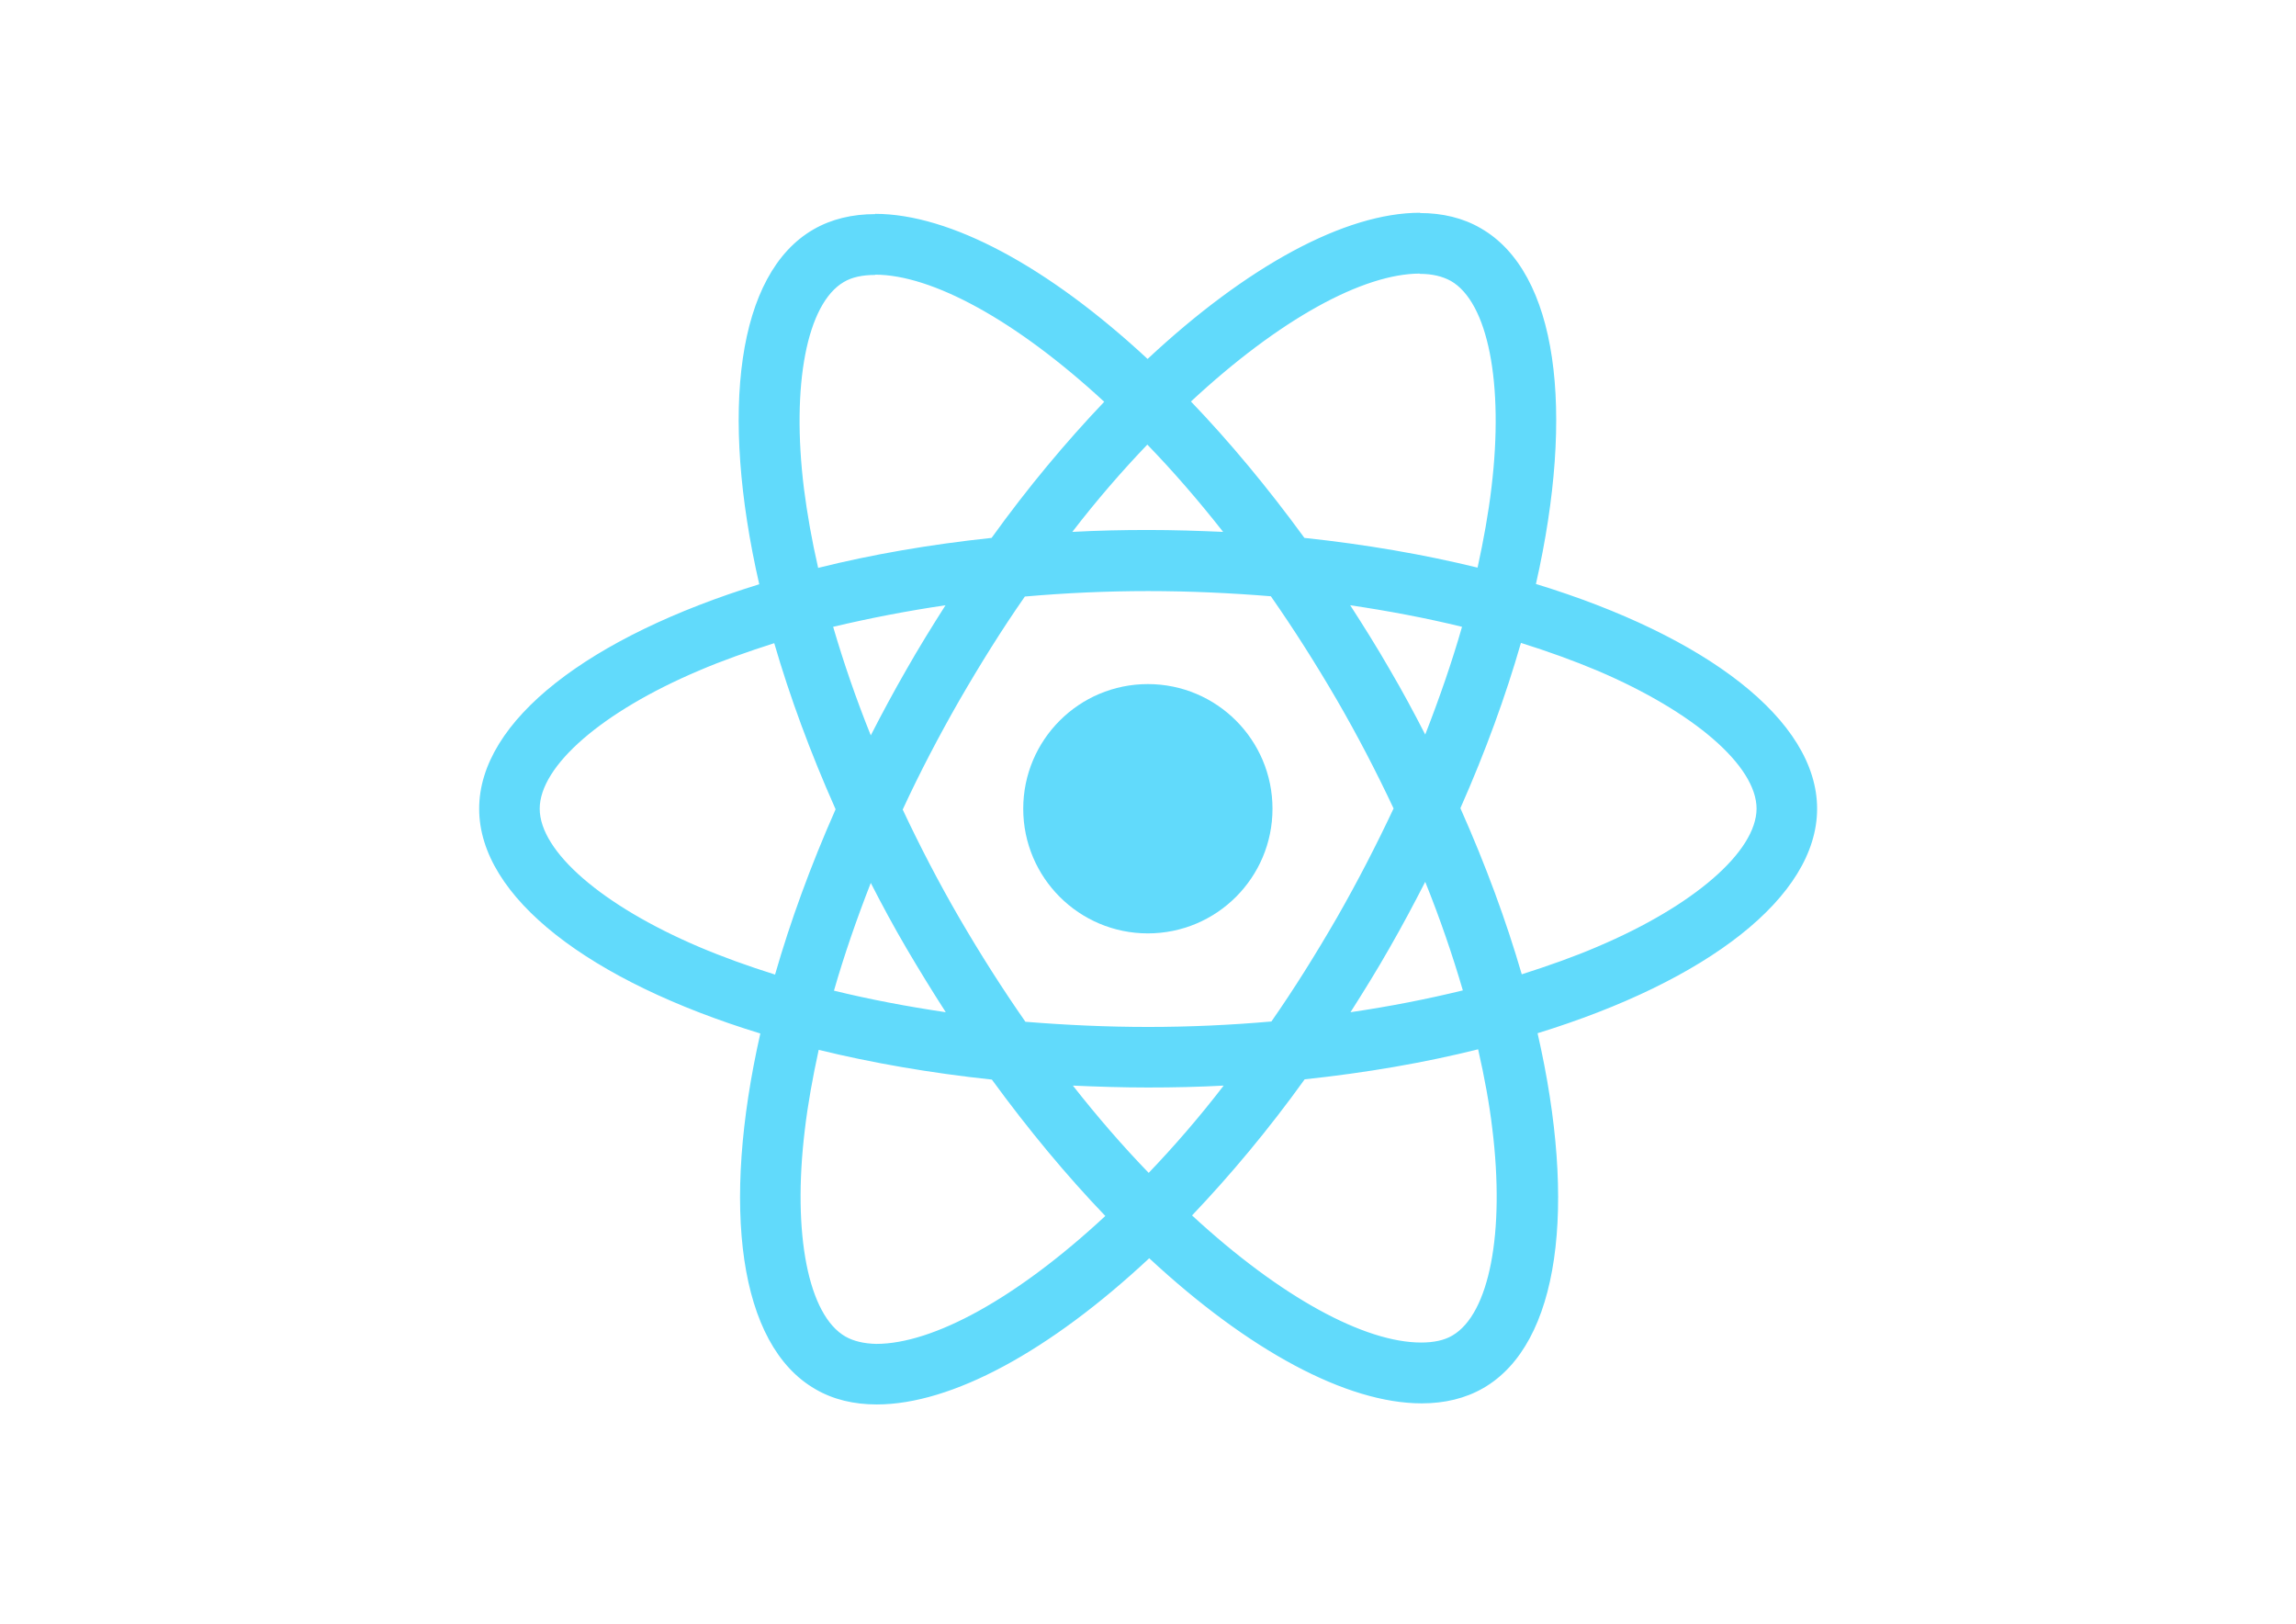
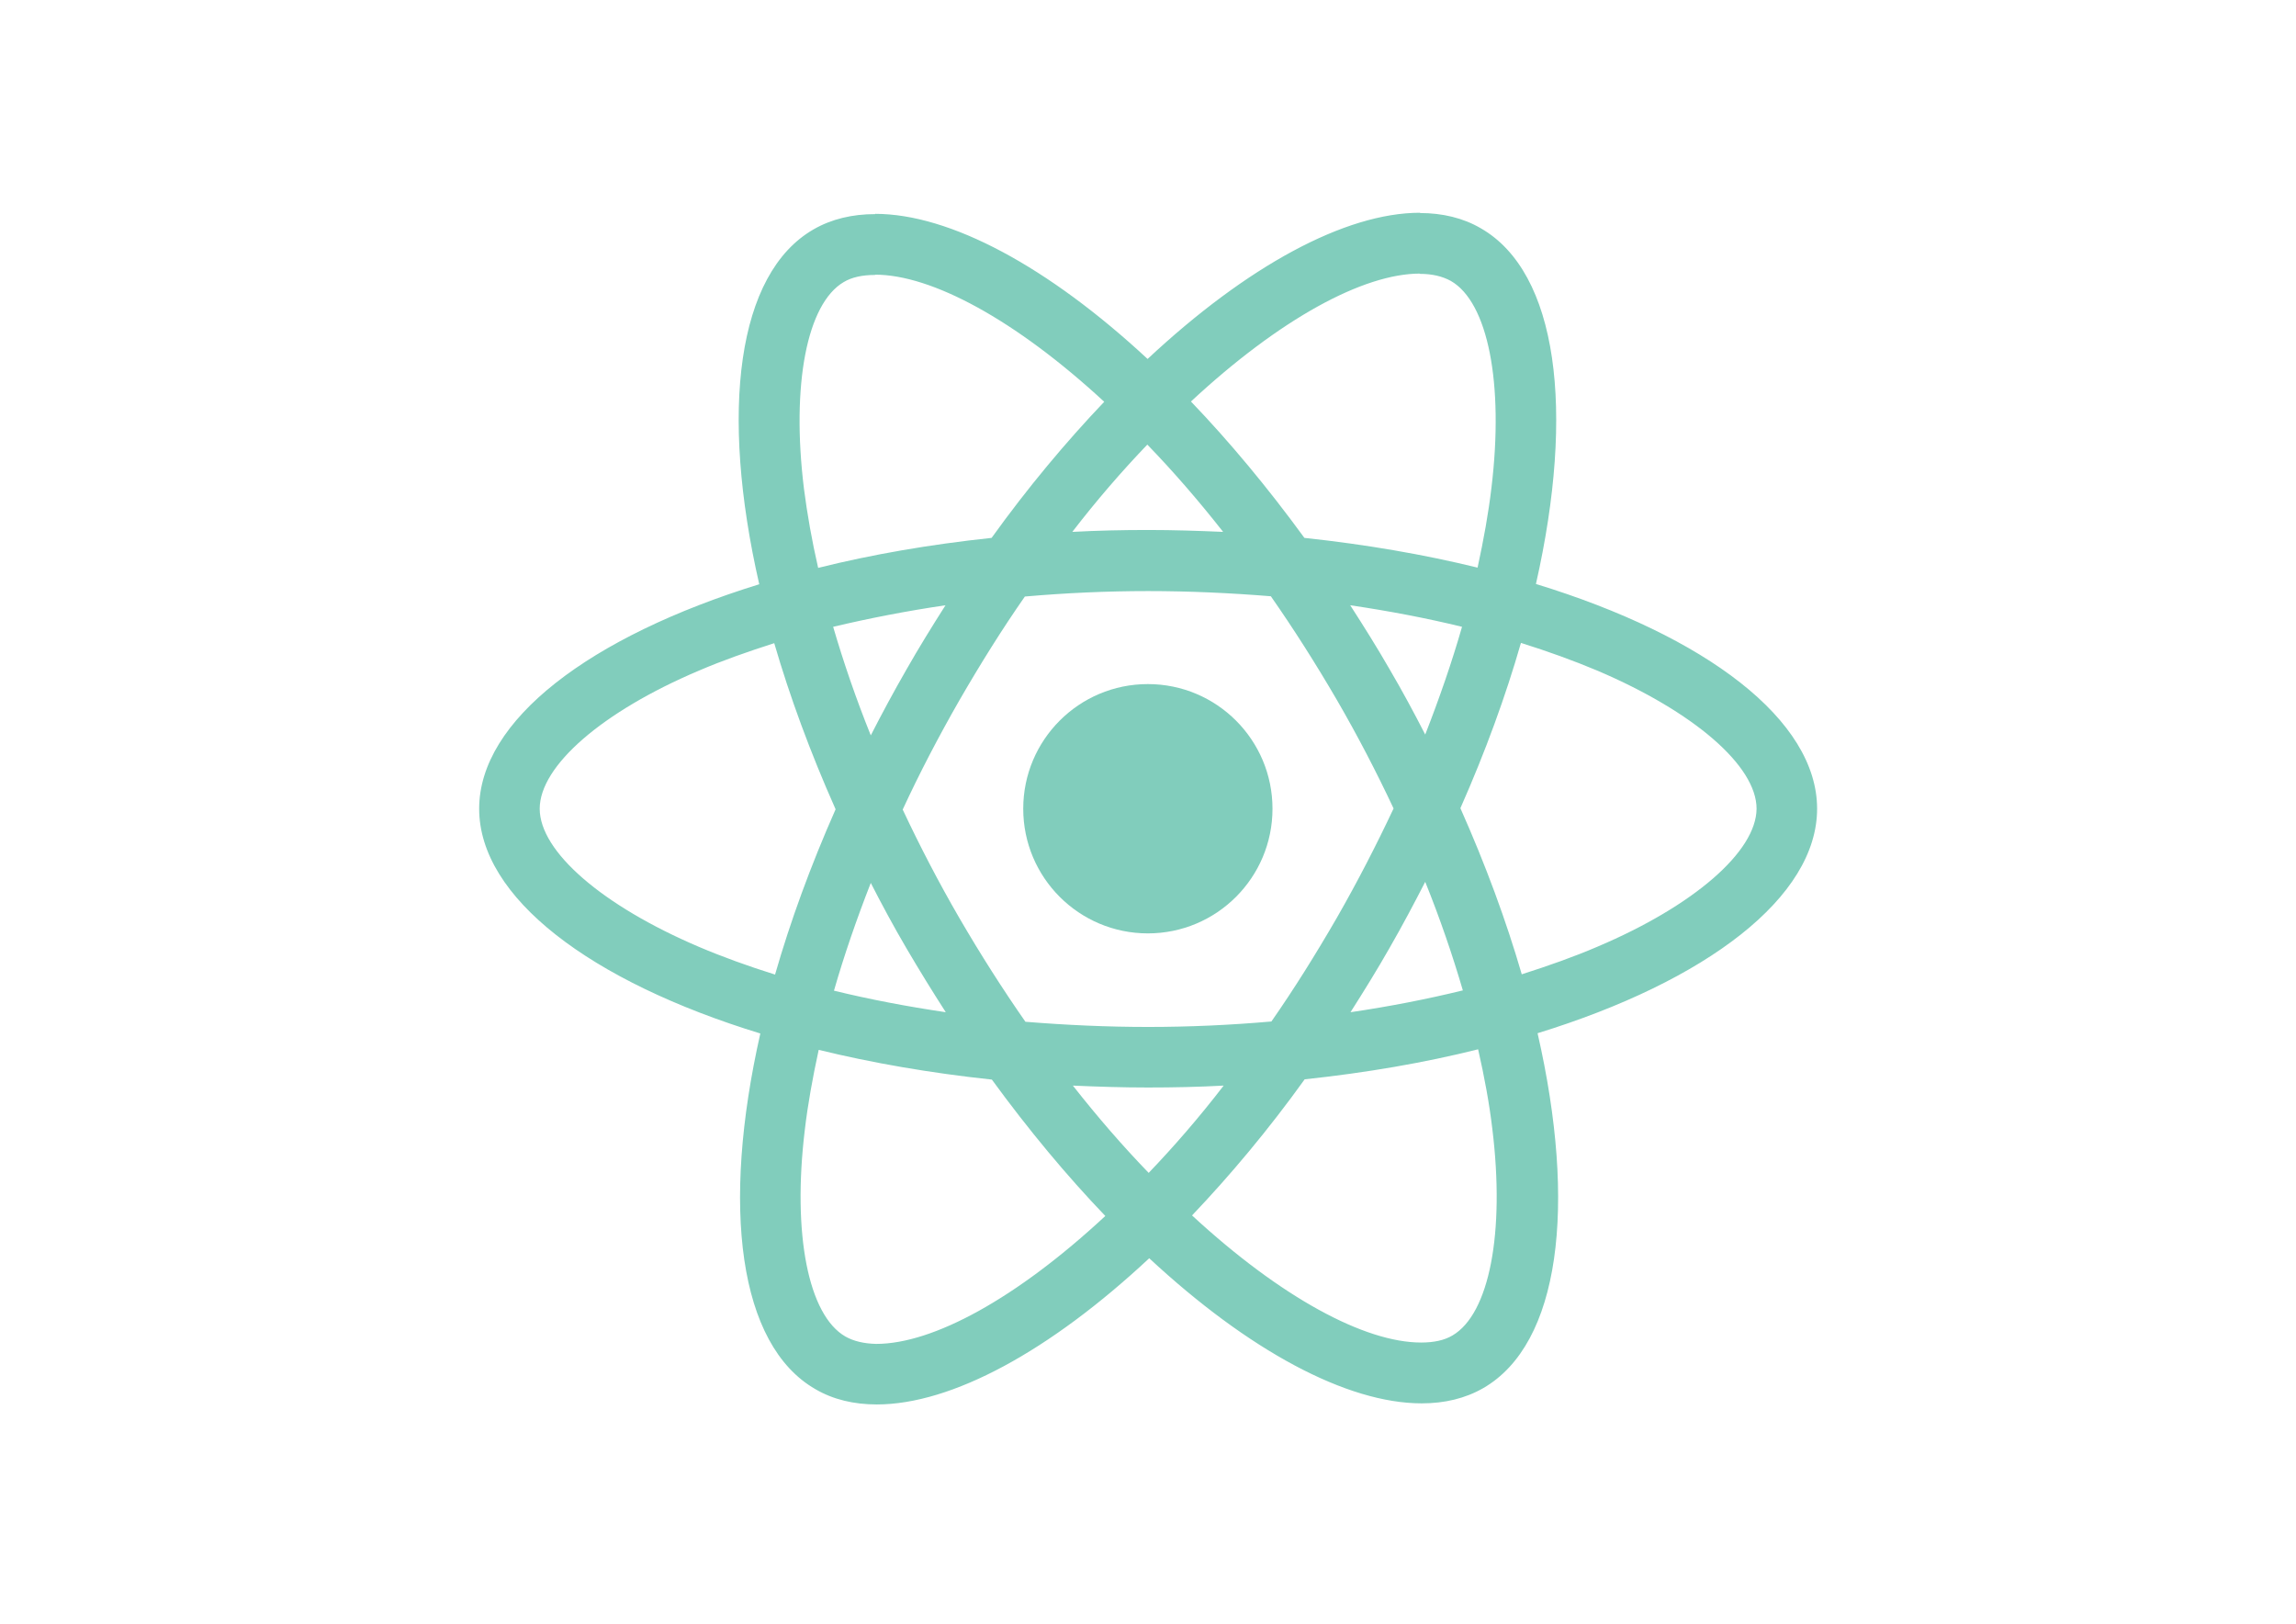
<svg xmlns="http://www.w3.org/2000/svg" viewBox="0 0 841.9 595.3">
-   <g fill="#61DAFB">
+   <g fill="#81cdbc">
    <path d="M666.3 296.5c0-32.5-40.7-63.3-103.1-82.4 14.4-63.6 8-114.2-20.2-130.4-6.5-3.8-14.1-5.6-22.4-5.6v22.3c4.6 0 8.3.9 11.4 2.6 13.6 7.8 19.5 37.5 14.9 75.7-1.1 9.4-2.9 19.3-5.1 29.4-19.6-4.8-41-8.5-63.5-10.9-13.5-18.5-27.5-35.3-41.6-50 32.6-30.3 63.2-46.9 84-46.9V78c-27.5 0-63.5 19.6-99.9 53.6-36.4-33.8-72.4-53.2-99.9-53.2v22.3c20.7 0 51.4 16.5 84 46.6-14 14.7-28 31.4-41.3 49.9-22.6 2.4-44 6.1-63.6 11-2.3-10-4-19.7-5.2-29-4.7-38.2 1.1-67.9 14.6-75.8 3-1.8 6.9-2.6 11.5-2.6V78.5c-8.4 0-16 1.8-22.6 5.6-28.1 16.2-34.4 66.7-19.9 130.1-62.2 19.2-102.7 49.9-102.7 82.3 0 32.5 40.7 63.3 103.1 82.4-14.4 63.6-8 114.2 20.2 130.4 6.5 3.8 14.1 5.6 22.5 5.6 27.5 0 63.5-19.6 99.9-53.6 36.4 33.8 72.4 53.2 99.9 53.2 8.4 0 16-1.8 22.6-5.6 28.1-16.2 34.4-66.7 19.9-130.1 62-19.1 102.5-49.9 102.5-82.3zm-130.2-66.7c-3.7 12.9-8.3 26.2-13.5 39.5-4.1-8-8.4-16-13.1-24-4.6-8-9.5-15.8-14.4-23.4 14.2 2.1 27.9 4.7 41 7.9zm-45.8 106.5c-7.8 13.5-15.8 26.3-24.1 38.2-14.9 1.3-30 2-45.2 2-15.1 0-30.2-.7-45-1.9-8.3-11.9-16.4-24.6-24.2-38-7.6-13.1-14.5-26.4-20.8-39.8 6.2-13.4 13.2-26.8 20.7-39.9 7.8-13.5 15.8-26.3 24.1-38.2 14.9-1.3 30-2 45.2-2 15.1 0 30.2.7 45 1.9 8.3 11.9 16.4 24.6 24.2 38 7.6 13.1 14.5 26.4 20.8 39.8-6.3 13.4-13.2 26.8-20.7 39.9zm32.3-13c5.4 13.4 10 26.8 13.8 39.8-13.1 3.2-26.9 5.9-41.2 8 4.9-7.7 9.8-15.6 14.4-23.7 4.6-8 8.9-16.1 13-24.1zM421.2 430c-9.3-9.6-18.6-20.3-27.8-32 9 .4 18.2.7 27.5.7 9.4 0 18.7-.2 27.8-.7-9 11.7-18.3 22.4-27.5 32zm-74.4-58.9c-14.2-2.1-27.9-4.7-41-7.9 3.7-12.9 8.3-26.2 13.5-39.5 4.1 8 8.4 16 13.1 24 4.7 8 9.5 15.8 14.4 23.4zM420.7 163c9.3 9.6 18.6 20.3 27.8 32-9-.4-18.2-.7-27.5-.7-9.4 0-18.7.2-27.8.7 9-11.7 18.3-22.4 27.5-32zm-74 58.9c-4.9 7.7-9.8 15.6-14.4 23.7-4.6 8-8.9 16-13 24-5.4-13.4-10-26.8-13.8-39.8 13.1-3.1 26.9-5.8 41.2-7.9zm-90.5 125.2c-35.4-15.1-58.3-34.9-58.3-50.6 0-15.7 22.9-35.6 58.3-50.6 8.6-3.7 18-7 27.7-10.1 5.7 19.6 13.2 40 22.5 60.9-9.2 20.8-16.6 41.1-22.2 60.6-9.9-3.1-19.3-6.5-28-10.2zM310 490c-13.6-7.8-19.5-37.5-14.9-75.7 1.1-9.4 2.9-19.3 5.1-29.4 19.6 4.8 41 8.5 63.5 10.9 13.5 18.5 27.5 35.3 41.6 50-32.6 30.3-63.2 46.9-84 46.9-4.5-.1-8.3-1-11.3-2.7zm237.2-76.2c4.7 38.2-1.1 67.9-14.6 75.8-3 1.8-6.9 2.6-11.5 2.6-20.7 0-51.4-16.5-84-46.6 14-14.7 28-31.4 41.3-49.9 22.6-2.4 44-6.1 63.6-11 2.3 10.1 4.1 19.8 5.2 29.1zm38.5-66.7c-8.6 3.7-18 7-27.7 10.1-5.7-19.6-13.2-40-22.5-60.9 9.2-20.8 16.6-41.1 22.2-60.6 9.9 3.1 19.3 6.5 28.1 10.2 35.4 15.1 58.3 34.9 58.3 50.6-.1 15.7-23 35.6-58.4 50.6zM320.8 78.4z" />
    <circle cx="420.9" cy="296.5" r="45.7" />
    <path d="M520.5 78.1z" />
  </g>
</svg>
